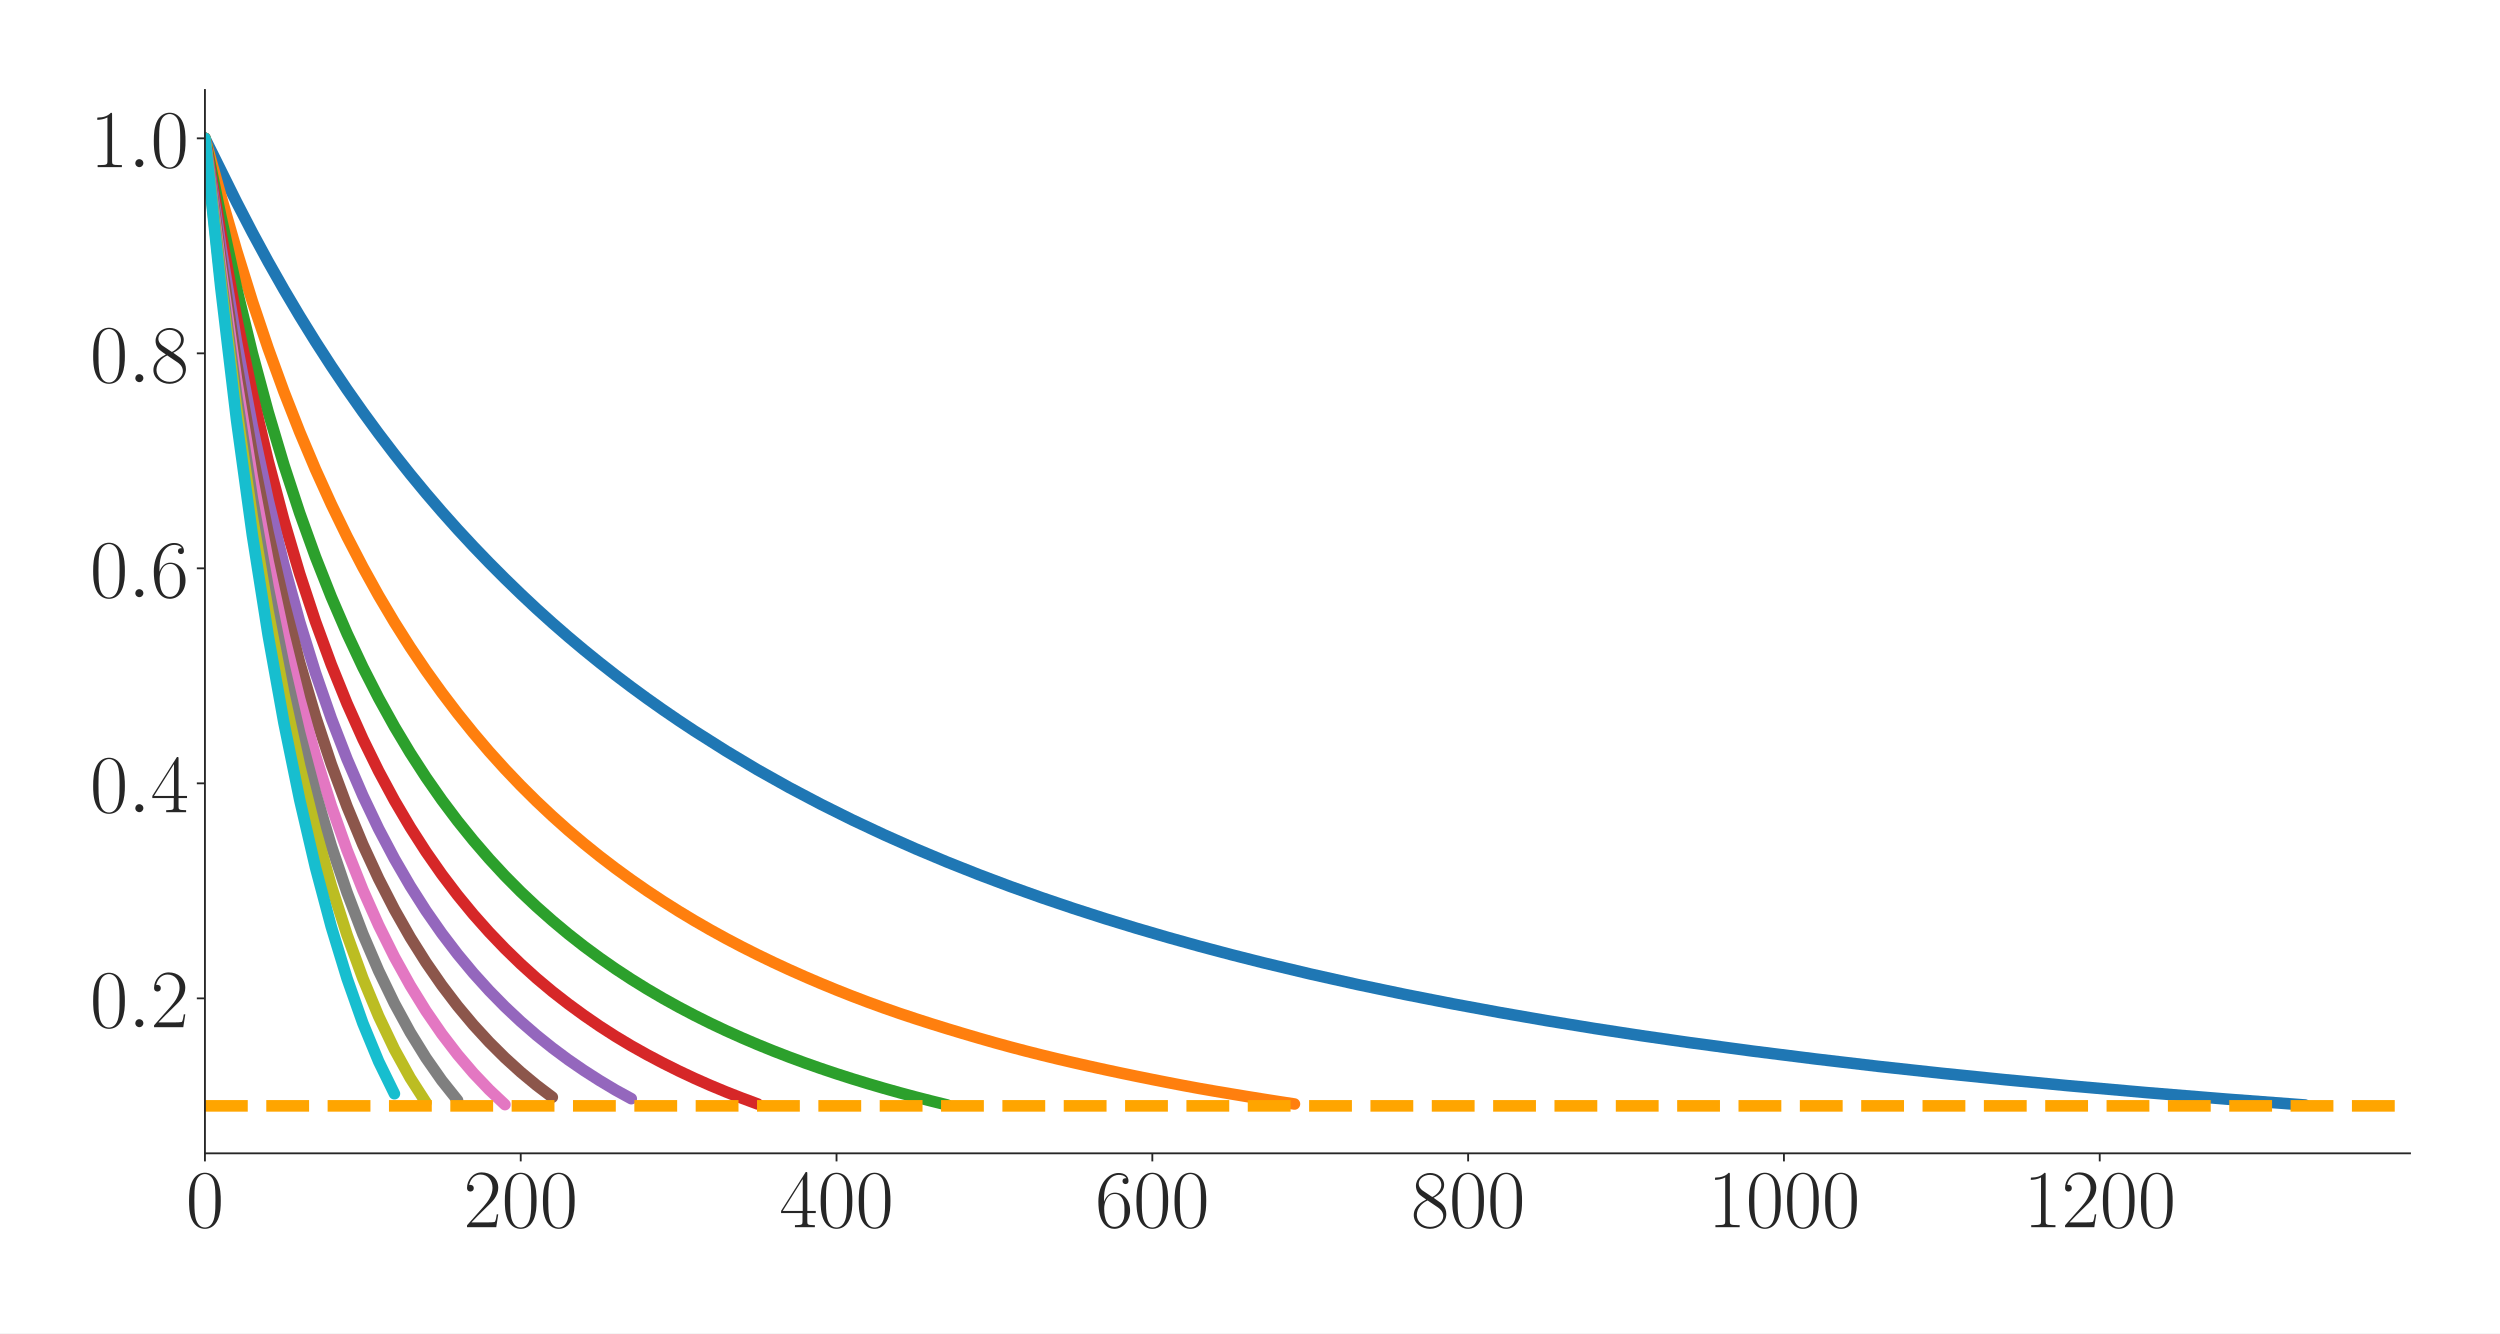
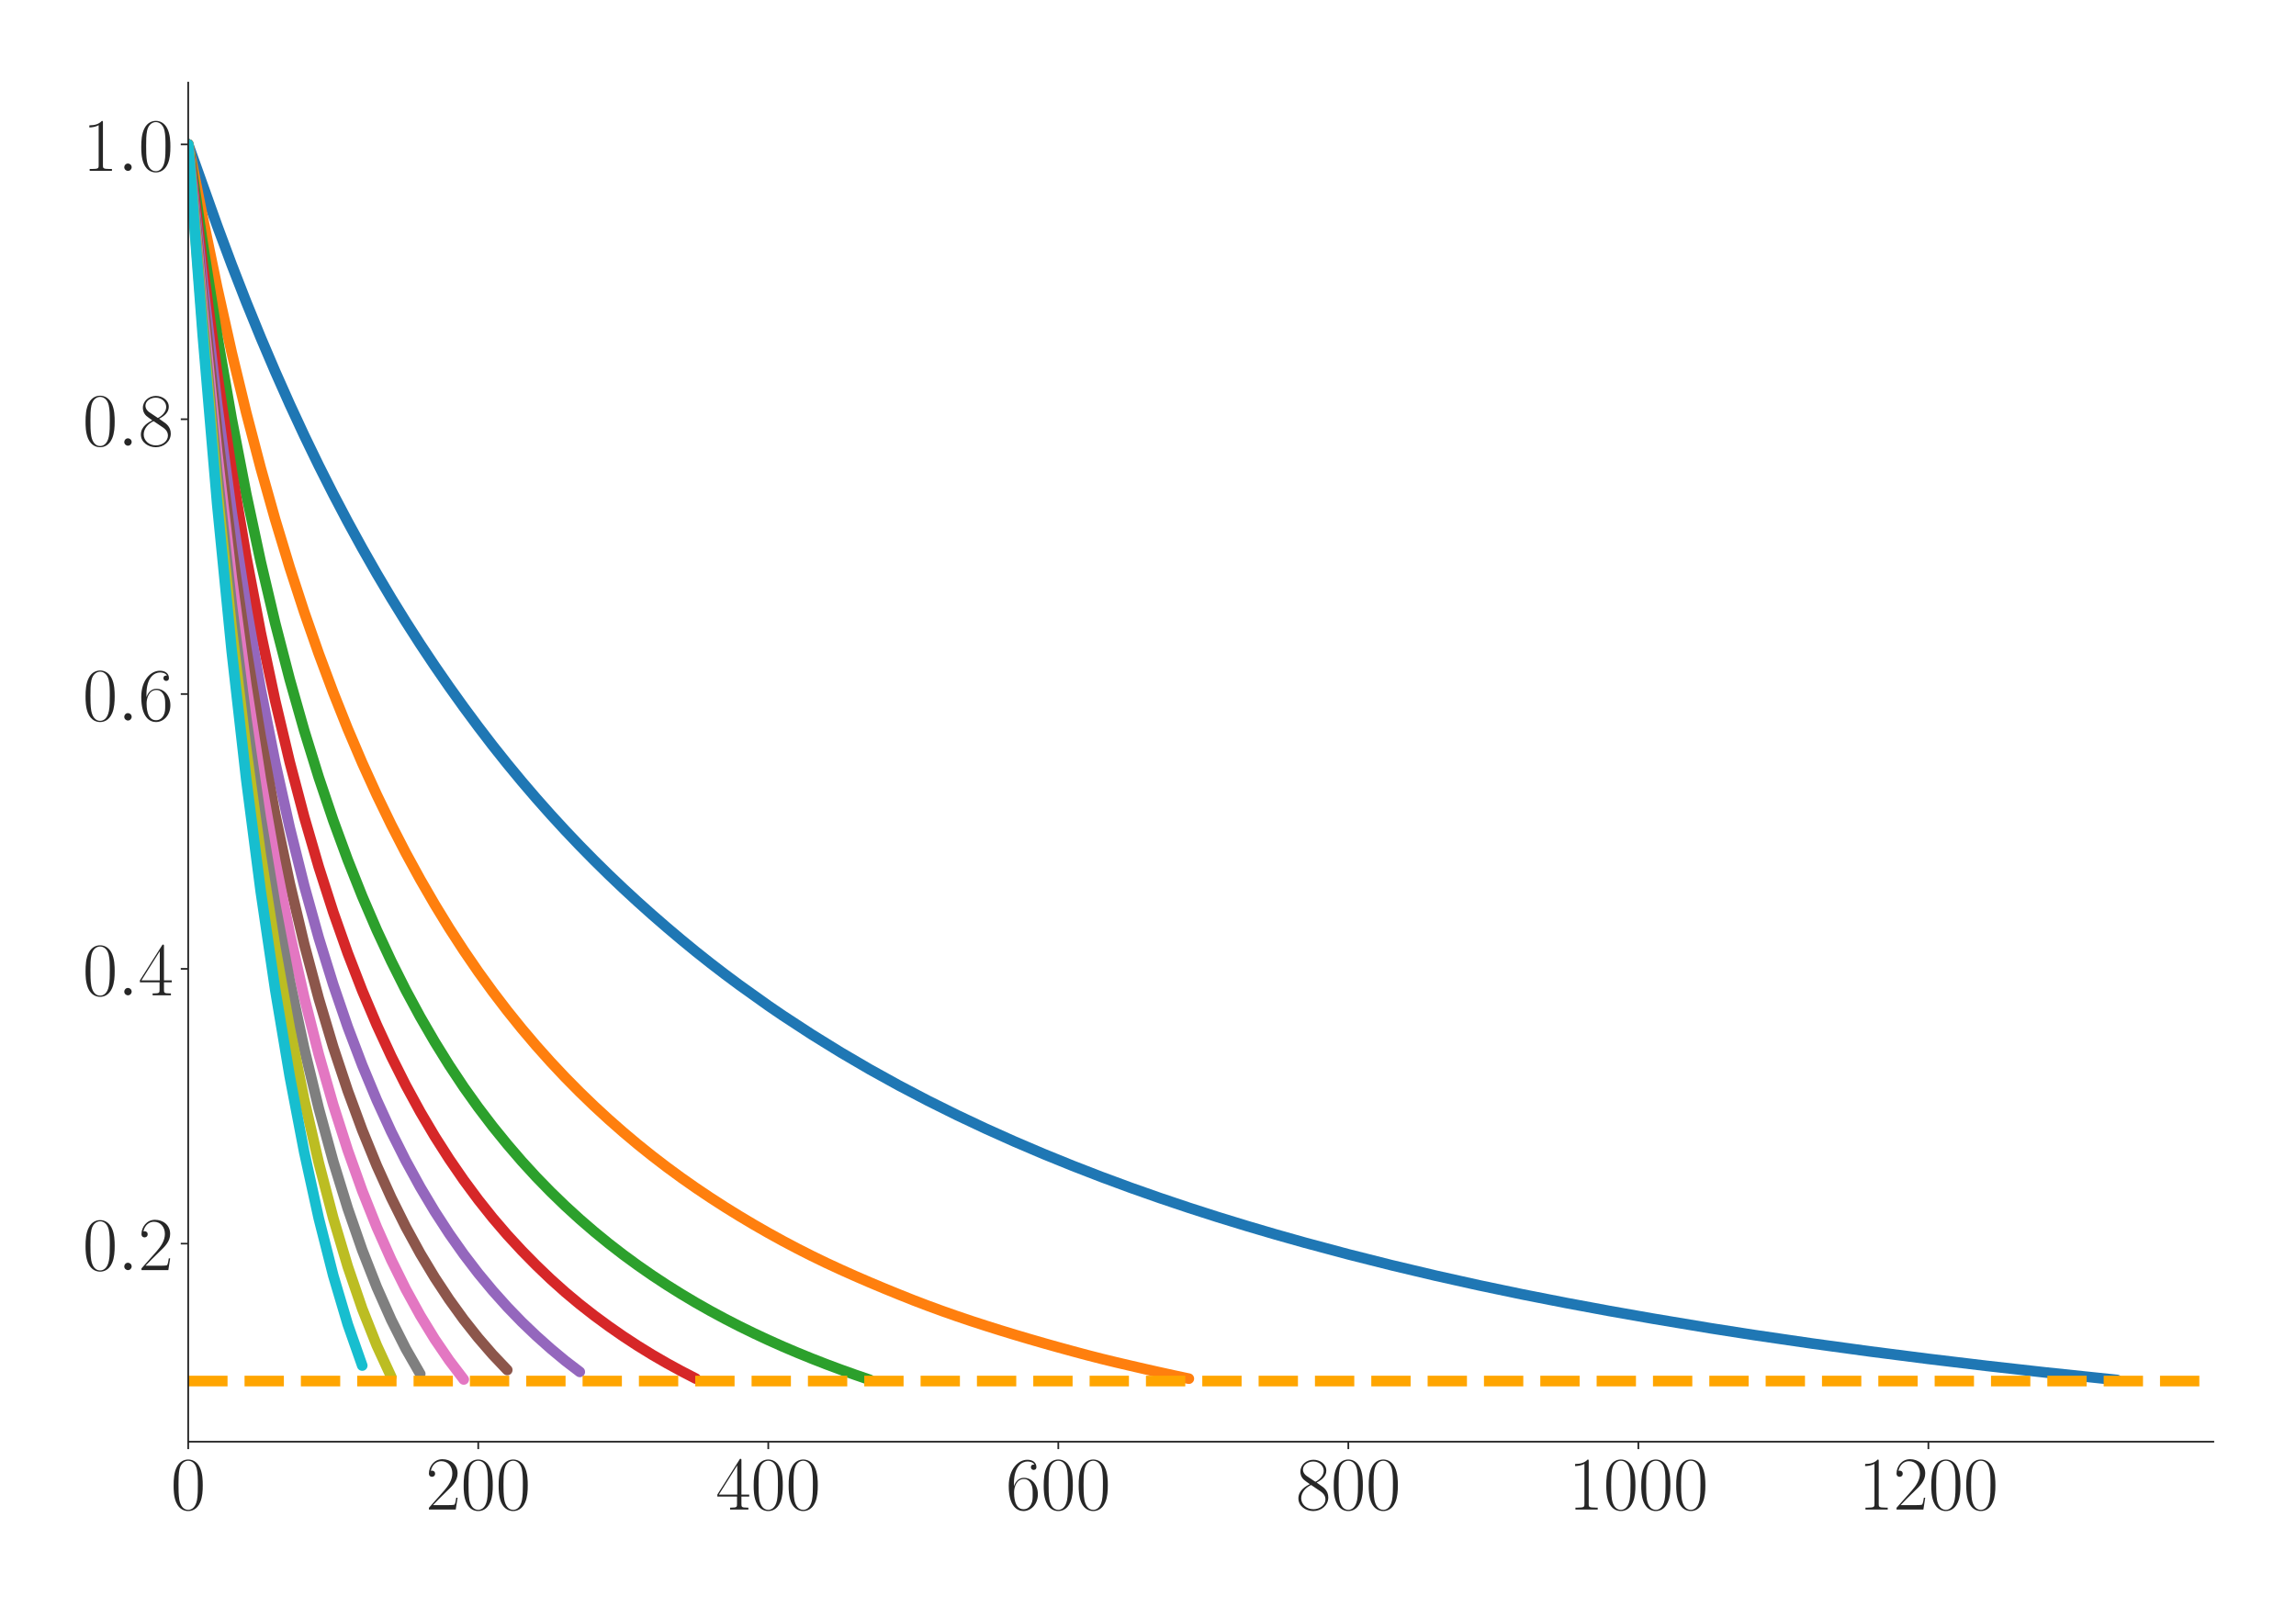
- <svg xmlns="http://www.w3.org/2000/svg" xmlns:xlink="http://www.w3.org/1999/xlink" width="1080pt" height="576pt" viewBox="0 0 1080 576" version="1.1">
+ <svg xmlns="http://www.w3.org/2000/svg" xmlns:xlink="http://www.w3.org/1999/xlink" width="1080pt" height="756pt" viewBox="0 0 1080 756" version="1.1">
  <defs>
    <style type="text/css">*{stroke-linejoin: round; stroke-linecap: butt}</style>
  </defs>
  <g id="figure_1">
    <g id="patch_1">
-       <path d="M 0 576  L 1080 576  L 1080 0  L 0 0  z " style="fill: #ffffff" />
+       <path d="M 0 756  L 1080 756  L 1080 0  L 0 0  z " style="fill: #ffffff" />
    </g>
    <g id="axes_1">
      <g id="patch_2">
-         <path d="M 88.532 498.237  L 1041.12 498.237  L 1041.12 38.88  L 88.532 38.88  z " style="fill: #ffffff" />
+         <path d="M 88.532 678.237  L 1041.12 678.237  L 1041.12 38.88  L 88.532 38.88  z " style="fill: #ffffff" />
      </g>
      <g id="matplotlib.axis_1">
        <g id="xtick_1">
          <g id="line2d_1">
            <defs>
-               <path id="m2a2895abf6" d="M 0 0  L 0 3.5  " style="stroke: #262626; stroke-width: 0.8" />
+               <path id="m4a6d032609" d="M 0 0  L 0 3.5  " style="stroke: #262626; stroke-width: 0.8" />
            </defs>
            <g>
-               <use xlink:href="#m2a2895abf6" x="88.532" y="498.237" style="fill: #262626; stroke: #262626; stroke-width: 0.8" />
+               <use xlink:href="#m4a6d032609" x="88.532" y="678.237" style="fill: #262626; stroke: #262626; stroke-width: 0.8" />
            </g>
          </g>
          <g id="text_1">
-             <g style="fill: #262626" transform="translate(80.30784 530.1439) scale(0.36 -0.36)">
+             <g style="fill: #262626" transform="translate(80.30784 710.1439) scale(0.36 -0.36)">
              <defs>
                <path id="CMR17-30" d="M 2688 2025  C 2688 2416 2682 3080 2413 3591  C 2176 4039 1798 4198 1466 4198  C 1158 4198 768 4058 525 3597  C 269 3118 243 2524 243 2025  C 243 1661 250 1106 448 619  C 723 -39 1216 -128 1466 -128  C 1760 -128 2208 -7 2470 600  C 2662 1042 2688 1559 2688 2025  z M 1466 -26  C 1056 -26 813 325 723 812  C 653 1188 653 1738 653 2096  C 653 2588 653 2997 736 3387  C 858 3929 1216 4096 1466 4096  C 1728 4096 2067 3923 2189 3400  C 2272 3036 2278 2607 2278 2096  C 2278 1680 2278 1169 2202 792  C 2067 95 1690 -26 1466 -26  z " transform="scale(0.015625)" />
              </defs>
              <use xlink:href="#CMR17-30" transform="scale(0.996264)" />
            </g>
          </g>
        </g>
        <g id="xtick_2">
          <g id="line2d_2">
            <g>
-               <use xlink:href="#m2a2895abf6" x="224.957" y="498.237" style="fill: #262626; stroke: #262626; stroke-width: 0.8" />
+               <use xlink:href="#m4a6d032609" x="224.957" y="678.237" style="fill: #262626; stroke: #262626; stroke-width: 0.8" />
            </g>
          </g>
          <g id="text_2">
-             <g style="fill: #262626" transform="translate(200.2843 530.1439) scale(0.36 -0.36)">
+             <g style="fill: #262626" transform="translate(200.2843 710.1439) scale(0.36 -0.36)">
              <defs>
                <path id="CMR17-32" d="M 2669 989  L 2554 989  C 2490 536 2438 459 2413 420  C 2381 369 1920 369 1830 369  L 602 369  C 832 619 1280 1072 1824 1597  C 2214 1967 2669 2402 2669 3035  C 2669 3790 2067 4224 1395 4224  C 691 4224 262 3604 262 3030  C 262 2780 448 2748 525 2748  C 589 2748 781 2787 781 3010  C 781 3207 614 3264 525 3264  C 486 3264 448 3258 422 3245  C 544 3790 915 4058 1306 4058  C 1862 4058 2227 3617 2227 3035  C 2227 2479 1901 2000 1536 1584  L 262 146  L 262 0  L 2515 0  L 2669 989  z " transform="scale(0.015625)" />
              </defs>
              <use xlink:href="#CMR17-32" transform="scale(0.996264)" />
              <use xlink:href="#CMR17-30" transform="translate(45.69048 0) scale(0.996264)" />
              <use xlink:href="#CMR17-30" transform="translate(91.38095 0) scale(0.996264)" />
            </g>
          </g>
        </g>
        <g id="xtick_3">
          <g id="line2d_3">
            <g>
-               <use xlink:href="#m2a2895abf6" x="361.382" y="498.237" style="fill: #262626; stroke: #262626; stroke-width: 0.8" />
+               <use xlink:href="#m4a6d032609" x="361.382" y="678.237" style="fill: #262626; stroke: #262626; stroke-width: 0.8" />
            </g>
          </g>
          <g id="text_3">
-             <g style="fill: #262626" transform="translate(336.7094 530.1439) scale(0.36 -0.36)">
+             <g style="fill: #262626" transform="translate(336.7094 710.1439) scale(0.36 -0.36)">
              <defs>
                <path id="CMR17-34" d="M 2150 4122  C 2150 4256 2144 4256 2029 4256  L 128 1254  L 128 1088  L 1779 1088  L 1779 457  C 1779 224 1766 160 1318 160  L 1197 160  L 1197 0  C 1402 0 1747 0 1965 0  C 2182 0 2528 0 2733 0  L 2733 160  L 2611 160  C 2163 160 2150 224 2150 457  L 2150 1088  L 2803 1088  L 2803 1254  L 2150 1254  L 2150 4122  z M 1798 3703  L 1798 1254  L 256 1254  L 1798 3703  z " transform="scale(0.015625)" />
              </defs>
              <use xlink:href="#CMR17-34" transform="scale(0.996264)" />
              <use xlink:href="#CMR17-30" transform="translate(45.69048 0) scale(0.996264)" />
              <use xlink:href="#CMR17-30" transform="translate(91.38095 0) scale(0.996264)" />
            </g>
          </g>
        </g>
        <g id="xtick_4">
          <g id="line2d_4">
            <g>
-               <use xlink:href="#m2a2895abf6" x="497.807" y="498.237" style="fill: #262626; stroke: #262626; stroke-width: 0.8" />
+               <use xlink:href="#m4a6d032609" x="497.807" y="678.237" style="fill: #262626; stroke: #262626; stroke-width: 0.8" />
            </g>
          </g>
          <g id="text_4">
-             <g style="fill: #262626" transform="translate(473.1344 530.1439) scale(0.36 -0.36)">
+             <g style="fill: #262626" transform="translate(473.1344 710.1439) scale(0.36 -0.36)">
              <defs>
                <path id="CMR17-36" d="M 678 2176  C 678 3690 1395 4032 1811 4032  C 1946 4032 2272 4009 2400 3776  C 2298 3776 2106 3776 2106 3553  C 2106 3381 2246 3323 2336 3323  C 2394 3323 2566 3348 2566 3560  C 2566 3954 2246 4179 1805 4179  C 1043 4179 243 3390 243 1984  C 243 253 966 -128 1478 -128  C 2099 -128 2688 427 2688 1283  C 2688 2081 2170 2662 1517 2662  C 1126 2662 838 2407 678 1960  L 678 2176  z M 1478 25  C 691 25 691 1200 691 1436  C 691 1896 909 2560 1504 2560  C 1613 2560 1926 2560 2138 2120  C 2253 1870 2253 1609 2253 1289  C 2253 944 2253 690 2118 434  C 1978 171 1773 25 1478 25  z " transform="scale(0.015625)" />
              </defs>
              <use xlink:href="#CMR17-36" transform="scale(0.996264)" />
              <use xlink:href="#CMR17-30" transform="translate(45.69048 0) scale(0.996264)" />
              <use xlink:href="#CMR17-30" transform="translate(91.38095 0) scale(0.996264)" />
            </g>
          </g>
        </g>
        <g id="xtick_5">
          <g id="line2d_5">
            <g>
-               <use xlink:href="#m2a2895abf6" x="634.232" y="498.237" style="fill: #262626; stroke: #262626; stroke-width: 0.8" />
+               <use xlink:href="#m4a6d032609" x="634.232" y="678.237" style="fill: #262626; stroke: #262626; stroke-width: 0.8" />
            </g>
          </g>
          <g id="text_5">
-             <g style="fill: #262626" transform="translate(609.5594 530.1439) scale(0.36 -0.36)">
+             <g style="fill: #262626" transform="translate(609.5594 710.1439) scale(0.36 -0.36)">
              <defs>
                <path id="CMR17-38" d="M 1741 2264  C 2144 2467 2554 2773 2554 3263  C 2554 3841 1990 4179 1472 4179  C 890 4179 378 3759 378 3180  C 378 3021 416 2747 666 2505  C 730 2442 998 2251 1171 2130  C 883 1983 211 1634 211 934  C 211 279 838 -128 1459 -128  C 2144 -128 2720 362 2720 1010  C 2720 1590 2330 1857 2074 2029  L 1741 2264  z M 902 2822  C 851 2854 595 3051 595 3351  C 595 3739 998 4032 1459 4032  C 1965 4032 2336 3676 2336 3262  C 2336 2669 1670 2331 1638 2331  C 1632 2331 1626 2331 1574 2370  L 902 2822  z M 2080 1519  C 2176 1449 2483 1240 2483 851  C 2483 381 2010 25 1472 25  C 890 25 448 438 448 940  C 448 1443 838 1862 1280 2060  L 2080 1519  z " transform="scale(0.015625)" />
              </defs>
              <use xlink:href="#CMR17-38" transform="scale(0.996264)" />
              <use xlink:href="#CMR17-30" transform="translate(45.69048 0) scale(0.996264)" />
              <use xlink:href="#CMR17-30" transform="translate(91.38095 0) scale(0.996264)" />
            </g>
          </g>
        </g>
        <g id="xtick_6">
          <g id="line2d_6">
            <g>
-               <use xlink:href="#m2a2895abf6" x="770.657" y="498.237" style="fill: #262626; stroke: #262626; stroke-width: 0.8" />
+               <use xlink:href="#m4a6d032609" x="770.657" y="678.237" style="fill: #262626; stroke: #262626; stroke-width: 0.8" />
            </g>
          </g>
          <g id="text_6">
-             <g style="fill: #262626" transform="translate(737.7602 530.1439) scale(0.36 -0.36)">
+             <g style="fill: #262626" transform="translate(737.7602 710.1439) scale(0.36 -0.36)">
              <defs>
                <path id="CMR17-31" d="M 1702 4058  C 1702 4192 1696 4192 1606 4192  C 1357 3916 979 3827 621 3827  C 602 3827 570 3827 563 3808  C 557 3795 557 3782 557 3648  C 755 3648 1088 3686 1344 3839  L 1344 461  C 1344 236 1331 160 781 160  L 589 160  L 589 0  C 896 0 1216 0 1523 0  C 1830 0 2150 0 2458 0  L 2458 160  L 2266 160  C 1715 160 1702 230 1702 458  L 1702 4058  z " transform="scale(0.015625)" />
              </defs>
              <use xlink:href="#CMR17-31" transform="scale(0.996264)" />
              <use xlink:href="#CMR17-30" transform="translate(45.69048 0) scale(0.996264)" />
              <use xlink:href="#CMR17-30" transform="translate(91.38095 0) scale(0.996264)" />
              <use xlink:href="#CMR17-30" transform="translate(137.0714 0) scale(0.996264)" />
            </g>
          </g>
        </g>
        <g id="xtick_7">
          <g id="line2d_7">
            <g>
-               <use xlink:href="#m2a2895abf6" x="907.082" y="498.237" style="fill: #262626; stroke: #262626; stroke-width: 0.8" />
+               <use xlink:href="#m4a6d032609" x="907.082" y="678.237" style="fill: #262626; stroke: #262626; stroke-width: 0.8" />
            </g>
          </g>
          <g id="text_7">
-             <g style="fill: #262626" transform="translate(874.1852 530.1439) scale(0.36 -0.36)">
+             <g style="fill: #262626" transform="translate(874.1852 710.1439) scale(0.36 -0.36)">
              <use xlink:href="#CMR17-31" transform="scale(0.996264)" />
              <use xlink:href="#CMR17-32" transform="translate(45.69048 0) scale(0.996264)" />
              <use xlink:href="#CMR17-30" transform="translate(91.38095 0) scale(0.996264)" />
              <use xlink:href="#CMR17-30" transform="translate(137.0714 0) scale(0.996264)" />
            </g>
          </g>
        </g>
      </g>
      <g id="matplotlib.axis_2">
        <g id="ytick_1">
          <g id="line2d_8">
            <defs>
-               <path id="me9c7342043" d="M 0 0  L -3.5 0  " style="stroke: #262626; stroke-width: 0.8" />
+               <path id="m2bcdba8225" d="M 0 0  L -3.5 0  " style="stroke: #262626; stroke-width: 0.8" />
            </defs>
            <g>
-               <use xlink:href="#me9c7342043" x="88.532" y="431.293" style="fill: #262626; stroke: #262626; stroke-width: 0.8" />
+               <use xlink:href="#m2bcdba8225" x="88.532" y="585.06" style="fill: #262626; stroke: #262626; stroke-width: 0.8" />
            </g>
          </g>
          <g id="text_8">
-             <g style="fill: #262626" transform="translate(38.88 443.746) scale(0.36 -0.36)">
+             <g style="fill: #262626" transform="translate(38.88 597.5137) scale(0.36 -0.36)">
              <defs>
                <path id="CMMI12-3a" d="M 1178 307  C 1178 492 1024 619 870 619  C 685 619 557 466 557 313  C 557 128 710 0 864 0  C 1050 0 1178 153 1178 307  z " transform="scale(0.015625)" />
              </defs>
              <use xlink:href="#CMR17-30" transform="scale(0.996264)" />
              <use xlink:href="#CMMI12-3a" transform="translate(45.69048 0) scale(0.996264)" />
              <use xlink:href="#CMR17-32" transform="translate(72.78765 0) scale(0.996264)" />
            </g>
          </g>
        </g>
        <g id="ytick_2">
          <g id="line2d_9">
            <g>
-               <use xlink:href="#me9c7342043" x="88.532" y="338.409" style="fill: #262626; stroke: #262626; stroke-width: 0.8" />
+               <use xlink:href="#m2bcdba8225" x="88.532" y="455.781" style="fill: #262626; stroke: #262626; stroke-width: 0.8" />
            </g>
          </g>
          <g id="text_9">
-             <g style="fill: #262626" transform="translate(38.88 350.8628) scale(0.36 -0.36)">
+             <g style="fill: #262626" transform="translate(38.88 468.234) scale(0.36 -0.36)">
              <use xlink:href="#CMR17-30" transform="scale(0.996264)" />
              <use xlink:href="#CMMI12-3a" transform="translate(45.69048 0) scale(0.996264)" />
              <use xlink:href="#CMR17-34" transform="translate(72.78765 0) scale(0.996264)" />
            </g>
          </g>
        </g>
        <g id="ytick_3">
          <g id="line2d_10">
            <g>
-               <use xlink:href="#me9c7342043" x="88.532" y="245.526" style="fill: #262626; stroke: #262626; stroke-width: 0.8" />
+               <use xlink:href="#m2bcdba8225" x="88.532" y="326.501" style="fill: #262626; stroke: #262626; stroke-width: 0.8" />
            </g>
          </g>
          <g id="text_10">
-             <g style="fill: #262626" transform="translate(38.88 257.9796) scale(0.36 -0.36)">
+             <g style="fill: #262626" transform="translate(38.88 338.9543) scale(0.36 -0.36)">
              <use xlink:href="#CMR17-30" transform="scale(0.996264)" />
              <use xlink:href="#CMMI12-3a" transform="translate(45.69048 0) scale(0.996264)" />
              <use xlink:href="#CMR17-36" transform="translate(72.78765 0) scale(0.996264)" />
            </g>
          </g>
        </g>
        <g id="ytick_4">
          <g id="line2d_11">
            <g>
-               <use xlink:href="#me9c7342043" x="88.532" y="152.643" style="fill: #262626; stroke: #262626; stroke-width: 0.8" />
+               <use xlink:href="#m2bcdba8225" x="88.532" y="197.221" style="fill: #262626; stroke: #262626; stroke-width: 0.8" />
            </g>
          </g>
          <g id="text_11">
-             <g style="fill: #262626" transform="translate(38.88 165.0964) scale(0.36 -0.36)">
+             <g style="fill: #262626" transform="translate(38.88 209.6747) scale(0.36 -0.36)">
              <use xlink:href="#CMR17-30" transform="scale(0.996264)" />
              <use xlink:href="#CMMI12-3a" transform="translate(45.69048 0) scale(0.996264)" />
              <use xlink:href="#CMR17-38" transform="translate(72.78765 0) scale(0.996264)" />
            </g>
          </g>
        </g>
        <g id="ytick_5">
          <g id="line2d_12">
            <g>
-               <use xlink:href="#me9c7342043" x="88.532" y="59.76" style="fill: #262626; stroke: #262626; stroke-width: 0.8" />
+               <use xlink:href="#m2bcdba8225" x="88.532" y="67.942" style="fill: #262626; stroke: #262626; stroke-width: 0.8" />
            </g>
          </g>
          <g id="text_12">
-             <g style="fill: #262626" transform="translate(38.88 72.21318) scale(0.36 -0.36)">
+             <g style="fill: #262626" transform="translate(38.88 80.39499) scale(0.36 -0.36)">
              <use xlink:href="#CMR17-31" transform="scale(0.996264)" />
              <use xlink:href="#CMMI12-3a" transform="translate(45.69048 0) scale(0.996264)" />
              <use xlink:href="#CMR17-30" transform="translate(72.78765 0) scale(0.996264)" />
            </g>
          </g>
        </g>
      </g>
      <g id="line2d_13">
-         <path d="M 88.532 59.76  L 102.175 87.273  L 108.996 100.437  L 115.817 113.022  L 122.638 125.047  L 129.46 136.56  L 136.281 147.579  L 143.102 158.136  L 149.923 168.261  L 156.745 177.965  L 163.566 187.282  L 170.387 196.231  L 177.208 204.833  L 184.03 213.103  L 190.851 221.044  L 197.672 228.681  L 204.493 236.031  L 211.315 243.118  L 218.136 249.96  L 224.957 256.574  L 231.778 262.972  L 238.6 269.12  L 245.421 275.051  L 252.242 280.773  L 259.063 286.297  L 265.885 291.632  L 272.706 296.786  L 279.527 301.769  L 286.348 306.588  L 293.17 311.253  L 299.991 315.772  L 313.633 324.408  L 327.276 332.567  L 340.918 340.211  L 354.561 347.407  L 368.203 354.204  L 381.846 360.608  L 395.488 366.666  L 409.131 372.399  L 422.773 377.817  L 436.416 382.955  L 450.058 387.824  L 463.701 392.445  L 477.344 396.84  L 490.986 401.017  L 504.629 405  L 518.271 408.8  L 531.914 412.42  L 545.556 415.872  L 566.02 420.761  L 586.484 425.325  L 606.947 429.602  L 627.411 433.621  L 647.875 437.399  L 668.339 440.955  L 688.802 444.298  L 709.266 447.436  L 729.73 450.382  L 757.015 454.054  L 784.3 457.477  L 811.585 460.686  L 838.87 463.655  L 866.155 466.427  L 893.44 469.016  L 927.546 472.021  L 961.652 474.794  L 995.759 477.357  L 995.759 477.357  " clip-path="url(#p66016bde9d)" style="fill: none; stroke: #1f77b4; stroke-width: 5; stroke-linecap: round" />
+         <path d="M 88.532 67.942  L 102.175 106.237  L 108.996 124.558  L 115.817 142.075  L 122.638 158.812  L 129.46 174.836  L 136.281 190.173  L 143.102 204.867  L 149.923 218.96  L 156.745 232.465  L 163.566 245.434  L 170.387 257.889  L 177.208 269.862  L 184.03 281.372  L 190.851 292.425  L 197.672 303.054  L 204.493 313.285  L 211.315 323.149  L 218.136 332.672  L 224.957 341.878  L 231.778 350.783  L 238.6 359.34  L 245.421 367.595  L 252.242 375.56  L 259.063 383.248  L 265.885 390.673  L 272.706 397.847  L 279.527 404.783  L 286.348 411.491  L 293.17 417.983  L 299.991 424.272  L 306.812 430.372  L 313.633 436.292  L 320.455 442.047  L 327.276 447.648  L 334.097 453.055  L 340.918 458.288  L 347.74 463.369  L 361.382 473.103  L 368.203 477.764  L 381.846 486.677  L 395.488 495.109  L 409.131 503.089  L 422.773 510.631  L 436.416 517.781  L 450.058 524.558  L 463.701 530.99  L 477.344 537.107  L 490.986 542.922  L 504.629 548.465  L 518.271 553.753  L 531.914 558.792  L 545.556 563.597  L 559.199 568.185  L 572.841 572.568  L 586.484 576.754  L 600.126 580.765  L 613.769 584.61  L 634.232 590.089  L 654.696 595.242  L 675.16 600.092  L 695.624 604.648  L 716.087 608.926  L 736.551 612.942  L 757.015 616.74  L 777.479 620.343  L 804.764 624.889  L 825.227 628.074  L 852.512 632.066  L 879.797 635.795  L 907.082 639.279  L 934.367 642.546  L 961.652 645.607  L 995.759 649.176  L 995.759 649.176  " clip-path="url(#pbef2c2846d)" style="fill: none; stroke: #1f77b4; stroke-width: 5; stroke-linecap: round" />
      </g>
      <g id="line2d_14">
-         <path d="M 88.532 59.76  L 95.353 84.378  L 102.175 108.183  L 108.996 130.128  L 115.817 150.401  L 122.638 169.17  L 129.46 186.58  L 136.281 202.769  L 143.102 217.818  L 149.923 231.849  L 156.745 244.987  L 163.566 257.301  L 170.387 268.809  L 177.208 279.59  L 184.03 289.708  L 190.851 299.218  L 197.672 308.18  L 204.493 316.653  L 211.315 324.673  L 218.136 332.224  L 224.957 339.376  L 231.778 346.144  L 238.6 352.558  L 245.421 358.647  L 252.242 364.419  L 259.063 369.905  L 265.885 375.118  L 272.706 380.079  L 279.527 384.807  L 286.348 389.316  L 293.17 393.626  L 299.991 397.741  L 306.812 401.67  L 313.633 405.425  L 320.455 409.016  L 327.276 412.45  L 334.097 415.742  L 340.918 418.902  L 347.74 421.939  L 354.561 424.858  L 361.382 427.669  L 368.203 430.368  L 375.025 432.959  L 381.846 435.441  L 388.667 437.818  L 395.488 440.088  L 402.31 442.279  L 409.131 444.397  L 415.952 446.454  L 422.773 448.456  L 429.595 450.413  L 436.416 452.284  L 443.237 454.079  L 450.058 455.802  L 456.88 457.459  L 463.701 459.048  L 470.522 460.59  L 477.344 462.087  L 484.165 463.541  L 490.986 464.954  L 497.807 466.332  L 504.629 467.675  L 511.45 468.988  L 518.271 470.243  L 525.092 471.434  L 531.914 472.576  L 538.735 473.706  L 545.556 474.807  L 552.377 475.881  L 559.199 476.927  " clip-path="url(#p66016bde9d)" style="fill: none; stroke: #ff7f0e; stroke-width: 5; stroke-linecap: round" />
+         <path d="M 88.532 67.942  L 95.353 102.206  L 102.175 135.34  L 108.996 165.884  L 115.817 194.101  L 122.638 220.225  L 129.46 244.457  L 136.281 266.989  L 143.102 287.936  L 149.923 307.465  L 156.745 325.75  L 163.566 342.889  L 170.387 358.907  L 177.208 373.913  L 184.03 387.995  L 190.851 401.232  L 197.672 413.706  L 204.493 425.499  L 211.315 436.661  L 218.136 447.171  L 224.957 457.126  L 231.778 466.545  L 238.6 475.474  L 245.421 483.949  L 252.242 491.983  L 259.063 499.617  L 265.885 506.873  L 272.706 513.778  L 279.527 520.359  L 286.348 526.636  L 293.17 532.634  L 299.991 538.361  L 306.812 543.83  L 313.633 549.056  L 320.455 554.054  L 327.276 558.834  L 334.097 563.416  L 340.918 567.814  L 347.74 572.041  L 354.561 576.105  L 361.382 580.017  L 368.203 583.774  L 375.025 587.379  L 381.846 590.835  L 388.667 594.143  L 395.488 597.303  L 402.31 600.351  L 409.131 603.3  L 415.952 606.163  L 422.773 608.949  L 429.595 611.673  L 436.416 614.277  L 443.237 616.775  L 450.058 619.174  L 456.88 621.48  L 463.701 623.691  L 470.522 625.838  L 477.344 627.921  L 484.165 629.945  L 490.986 631.912  L 497.807 633.83  L 504.629 635.7  L 511.45 637.526  L 518.271 639.274  L 525.092 640.931  L 531.914 642.52  L 538.735 644.093  L 545.556 645.626  L 552.377 647.12  L 559.199 648.577  " clip-path="url(#pbef2c2846d)" style="fill: none; stroke: #ff7f0e; stroke-width: 5; stroke-linecap: round" />
      </g>
      <g id="line2d_15">
-         <path d="M 88.532 59.76  L 95.353 93.112  L 102.175 124.431  L 108.996 152.558  L 115.817 177.901  L 122.638 200.821  L 129.46 221.629  L 136.281 240.57  L 143.102 257.862  L 149.923 273.688  L 156.745 288.217  L 163.566 301.575  L 170.387 313.896  L 177.208 325.278  L 184.03 335.811  L 190.851 345.585  L 197.672 354.66  L 204.493 363.11  L 211.315 371.011  L 218.136 378.383  L 224.957 385.259  L 231.778 391.689  L 238.6 397.724  L 245.421 403.423  L 252.242 408.773  L 259.063 413.801  L 265.885 418.548  L 272.706 423.025  L 279.527 427.254  L 286.348 431.255  L 293.17 435.041  L 299.991 438.626  L 306.812 442.03  L 313.633 445.259  L 320.455 448.326  L 327.276 451.246  L 334.097 454.021  L 340.918 456.662  L 347.74 459.182  L 354.561 461.581  L 361.382 463.871  L 368.203 466.059  L 375.025 468.147  L 381.846 470.144  L 388.667 472.056  L 395.488 473.886  L 402.31 475.638  L 409.131 477.317  " clip-path="url(#p66016bde9d)" style="fill: none; stroke: #2ca02c; stroke-width: 5; stroke-linecap: round" />
+         <path d="M 88.532 67.942  L 95.353 114.363  L 102.175 157.955  L 108.996 197.102  L 115.817 232.377  L 122.638 264.278  L 129.46 293.239  L 136.281 319.603  L 143.102 343.67  L 149.923 365.698  L 156.745 385.92  L 163.566 404.512  L 170.387 421.661  L 177.208 437.504  L 184.03 452.164  L 190.851 465.769  L 197.672 478.399  L 204.493 490.161  L 211.315 501.158  L 218.136 511.419  L 224.957 520.988  L 231.778 529.938  L 238.6 538.338  L 245.421 546.269  L 252.242 553.717  L 259.063 560.715  L 265.885 567.322  L 272.706 573.553  L 279.527 579.439  L 286.348 585.008  L 293.17 590.277  L 299.991 595.267  L 306.812 600.006  L 313.633 604.499  L 320.455 608.768  L 327.276 612.833  L 334.097 616.695  L 340.918 620.371  L 347.74 623.878  L 354.561 627.217  L 361.382 630.404  L 368.203 633.45  L 375.025 636.356  L 381.846 639.136  L 388.667 641.797  L 395.488 644.343  L 402.31 646.782  L 409.131 649.119  " clip-path="url(#pbef2c2846d)" style="fill: none; stroke: #2ca02c; stroke-width: 5; stroke-linecap: round" />
      </g>
      <g id="line2d_16">
-         <path d="M 88.532 59.76  L 95.353 100.203  L 102.175 137.339  L 108.996 170.049  L 115.817 199.014  L 122.638 224.783  L 129.46 247.843  L 136.281 268.501  L 143.102 287.098  L 149.923 303.95  L 156.745 319.218  L 163.566 333.108  L 170.387 345.779  L 177.208 357.359  L 184.03 367.973  L 190.851 377.735  L 197.672 386.731  L 204.493 395.032  L 211.315 402.705  L 218.136 409.826  L 224.957 416.45  L 231.778 422.611  L 238.6 428.33  L 245.421 433.637  L 252.242 438.62  L 259.063 443.314  L 265.885 447.7  L 272.706 451.794  L 279.527 455.621  L 286.348 459.223  L 293.17 462.63  L 299.991 465.839  L 306.812 468.859  L 313.633 471.697  L 320.455 474.373  L 327.276 476.906  " clip-path="url(#p66016bde9d)" style="fill: none; stroke: #d62728; stroke-width: 5; stroke-linecap: round" />
+         <path d="M 88.532 67.942  L 95.353 124.232  L 102.175 175.92  L 108.996 221.448  L 115.817 261.762  L 122.638 297.63  L 129.46 329.725  L 136.281 358.479  L 143.102 384.362  L 149.923 407.819  L 156.745 429.069  L 163.566 448.402  L 170.387 466.038  L 177.208 482.156  L 184.03 496.929  L 190.851 510.516  L 197.672 523.038  L 204.493 534.59  L 211.315 545.27  L 218.136 555.182  L 224.957 564.402  L 231.778 572.977  L 238.6 580.937  L 245.421 588.323  L 252.242 595.259  L 259.063 601.792  L 265.885 607.897  L 272.706 613.595  L 279.527 618.922  L 286.348 623.935  L 293.17 628.678  L 299.991 633.144  L 306.812 637.347  L 313.633 641.298  L 320.455 645.022  L 327.276 648.547  " clip-path="url(#pbef2c2846d)" style="fill: none; stroke: #d62728; stroke-width: 5; stroke-linecap: round" />
      </g>
      <g id="line2d_17">
-         <path d="M 88.532 59.76  L 95.353 106.022  L 102.175 147.829  L 108.996 184.168  L 115.817 215.959  L 122.638 243.914  L 129.46 268.697  L 136.281 290.678  L 143.102 310.304  L 149.923 327.92  L 156.745 343.731  L 163.566 358.054  L 170.387 370.975  L 177.208 382.746  L 184.03 393.456  L 190.851 403.235  L 197.672 412.19  L 204.493 420.406  L 211.315 427.954  L 218.136 434.901  L 224.957 441.308  L 231.778 447.22  L 238.6 452.691  L 245.421 457.763  L 252.242 462.446  L 259.063 466.815  L 265.885 470.891  L 272.706 474.632  " clip-path="url(#p66016bde9d)" style="fill: none; stroke: #9467bd; stroke-width: 5; stroke-linecap: round" />
+         <path d="M 88.532 67.942  L 95.353 132.331  L 102.175 190.521  L 108.996 241.099  L 115.817 285.348  L 122.638 324.258  L 129.46 358.752  L 136.281 389.346  L 143.102 416.662  L 149.923 441.18  L 156.745 463.188  L 163.566 483.122  L 170.387 501.107  L 177.208 517.491  L 184.03 532.397  L 190.851 546.009  L 197.672 558.472  L 204.493 569.908  L 211.315 580.414  L 218.136 590.083  L 224.957 599  L 231.778 607.228  L 238.6 614.843  L 245.421 621.903  L 252.242 628.422  L 259.063 634.502  L 265.885 640.175  L 272.706 645.382  " clip-path="url(#pbef2c2846d)" style="fill: none; stroke: #9467bd; stroke-width: 5; stroke-linecap: round" />
      </g>
      <g id="line2d_18">
-         <path d="M 88.532 59.76  L 95.353 110.863  L 102.175 156.543  L 108.996 195.929  L 115.817 230.124  L 122.638 260.009  L 129.46 286.277  L 136.281 309.48  L 143.102 330.076  L 149.923 348.437  L 156.745 364.863  L 163.566 379.607  L 170.387 392.903  L 177.208 404.927  L 184.03 415.777  L 190.851 425.632  L 197.672 434.606  L 204.493 442.758  L 211.315 450.19  L 218.136 456.971  L 224.957 463.166  L 231.778 468.824  L 238.6 473.986  " clip-path="url(#p66016bde9d)" style="fill: none; stroke: #8c564b; stroke-width: 5; stroke-linecap: round" />
+         <path d="M 88.532 67.942  L 95.353 139.07  L 102.175 202.65  L 108.996 257.469  L 115.817 305.064  L 122.638 346.659  L 129.46 383.22  L 136.281 415.515  L 143.102 444.181  L 149.923 469.737  L 156.745 492.6  L 163.566 513.122  L 170.387 531.628  L 177.208 548.363  L 184.03 563.464  L 190.851 577.181  L 197.672 589.671  L 204.493 601.019  L 211.315 611.362  L 218.136 620.801  L 224.957 629.424  L 231.778 637.298  L 238.6 644.484  " clip-path="url(#pbef2c2846d)" style="fill: none; stroke: #8c564b; stroke-width: 5; stroke-linecap: round" />
      </g>
      <g id="line2d_19">
-         <path d="M 88.532 59.76  L 95.353 114.941  L 102.175 163.958  L 108.996 206.052  L 115.817 242.464  L 122.638 274.185  L 129.46 301.965  L 136.281 326.429  L 143.102 348.073  L 149.923 367.29  L 156.745 384.406  L 163.566 399.712  L 170.387 413.43  L 177.208 425.724  L 184.03 436.758  L 190.851 446.664  L 197.672 455.577  L 204.493 463.581  L 211.315 470.757  L 218.136 477.192  " clip-path="url(#p66016bde9d)" style="fill: none; stroke: #e377c2; stroke-width: 5; stroke-linecap: round" />
+         <path d="M 88.532 67.942  L 95.353 144.745  L 102.175 212.97  L 108.996 271.558  L 115.817 322.239  L 122.638 366.389  L 129.46 405.056  L 136.281 439.106  L 143.102 469.231  L 149.923 495.977  L 156.745 519.802  L 163.566 541.105  L 170.387 560.198  L 177.208 577.309  L 184.03 592.667  L 190.851 606.455  L 197.672 618.86  L 204.493 630  L 211.315 639.989  L 218.136 648.946  " clip-path="url(#pbef2c2846d)" style="fill: none; stroke: #e377c2; stroke-width: 5; stroke-linecap: round" />
      </g>
      <g id="line2d_20">
-         <path d="M 88.532 59.76  L 95.353 118.422  L 102.175 170.415  L 108.996 215.047  L 115.817 253.645  L 122.638 287.252  L 129.46 316.661  L 136.281 342.525  L 143.102 365.355  L 149.923 385.562  L 156.745 403.484  L 163.566 419.376  L 170.387 433.477  L 177.208 445.985  L 184.03 457.032  L 190.851 466.784  L 197.672 475.33  " clip-path="url(#p66016bde9d)" style="fill: none; stroke: #7f7f7f; stroke-width: 5; stroke-linecap: round" />
+         <path d="M 88.532 67.942  L 95.353 149.59  L 102.175 221.957  L 108.996 284.079  L 115.817 337.801  L 122.638 384.577  L 129.46 425.51  L 136.281 461.509  L 143.102 493.285  L 149.923 521.409  L 156.745 546.355  L 163.566 568.474  L 170.387 588.101  L 177.208 605.509  L 184.03 620.885  L 190.851 634.459  L 197.672 646.354  " clip-path="url(#pbef2c2846d)" style="fill: none; stroke: #7f7f7f; stroke-width: 5; stroke-linecap: round" />
      </g>
      <g id="line2d_21">
-         <path d="M 88.532 59.76  L 95.353 121.433  L 102.175 176.169  L 108.996 223.287  L 115.817 264.156  L 122.638 299.774  L 129.46 331.015  L 136.281 358.446  L 143.102 382.626  L 149.923 403.907  L 156.745 422.619  L 163.566 439.006  L 170.387 453.302  L 177.208 465.671  L 184.03 476.3  " clip-path="url(#p66016bde9d)" style="fill: none; stroke: #bcbd22; stroke-width: 5; stroke-linecap: round" />
+         <path d="M 88.532 67.942  L 95.353 153.781  L 102.175 229.966  L 108.996 295.547  L 115.817 352.43  L 122.638 402.006  L 129.46 445.489  L 136.281 483.669  L 143.102 517.324  L 149.923 546.943  L 156.745 572.988  L 163.566 595.797  L 170.387 615.694  L 177.208 632.91  L 184.03 647.704  " clip-path="url(#pbef2c2846d)" style="fill: none; stroke: #bcbd22; stroke-width: 5; stroke-linecap: round" />
      </g>
      <g id="line2d_22">
-         <path d="M 88.532 59.76  L 95.353 124.079  L 102.175 181.419  L 108.996 231.063  L 115.817 274.319  L 122.638 312.224  L 129.46 345.5  L 136.281 374.724  L 143.102 400.345  L 149.923 422.69  L 156.745 442.015  L 163.566 458.544  L 170.387 472.489  " clip-path="url(#p66016bde9d)" style="fill: none; stroke: #17becf; stroke-width: 5; stroke-linecap: round" />
+         <path d="M 88.532 67.942  L 95.353 157.464  L 102.175 237.274  L 108.996 306.371  L 115.817 366.577  L 122.638 419.335  L 129.46 465.649  L 136.281 506.325  L 143.102 541.986  L 149.923 573.087  L 156.745 599.985  L 163.566 622.99  L 170.387 642.399  " clip-path="url(#pbef2c2846d)" style="fill: none; stroke: #17becf; stroke-width: 5; stroke-linecap: round" />
      </g>
      <g id="line2d_23">
-         <path d="M 88.532 477.734  L 1041.12 477.734  " clip-path="url(#p66016bde9d)" style="fill: none; stroke-dasharray: 18.5,8; stroke-dashoffset: 0; stroke: #ffa500; stroke-width: 5" />
+         <path d="M 88.532 649.7  L 1041.12 649.7  " clip-path="url(#pbef2c2846d)" style="fill: none; stroke-dasharray: 18.5,8; stroke-dashoffset: 0; stroke: #ffa500; stroke-width: 5" />
      </g>
      <g id="patch_3">
-         <path d="M 88.532 498.237  L 88.532 38.88  " style="fill: none; stroke: #262626; stroke-width: 0.8; stroke-linejoin: miter; stroke-linecap: square" />
+         <path d="M 88.532 678.237  L 88.532 38.88  " style="fill: none; stroke: #262626; stroke-width: 0.8; stroke-linejoin: miter; stroke-linecap: square" />
      </g>
      <g id="patch_4">
-         <path d="M 88.532 498.237  L 1041.12 498.237  " style="fill: none; stroke: #262626; stroke-width: 0.8; stroke-linejoin: miter; stroke-linecap: square" />
+         <path d="M 88.532 678.237  L 1041.12 678.237  " style="fill: none; stroke: #262626; stroke-width: 0.8; stroke-linejoin: miter; stroke-linecap: square" />
      </g>
    </g>
  </g>
  <defs>
-     <clipPath id="p66016bde9d">
-       <rect x="88.532" y="38.88" width="952.588" height="459.357" />
+     <clipPath id="pbef2c2846d">
+       <rect x="88.532" y="38.88" width="952.588" height="639.357" />
    </clipPath>
  </defs>
</svg>
